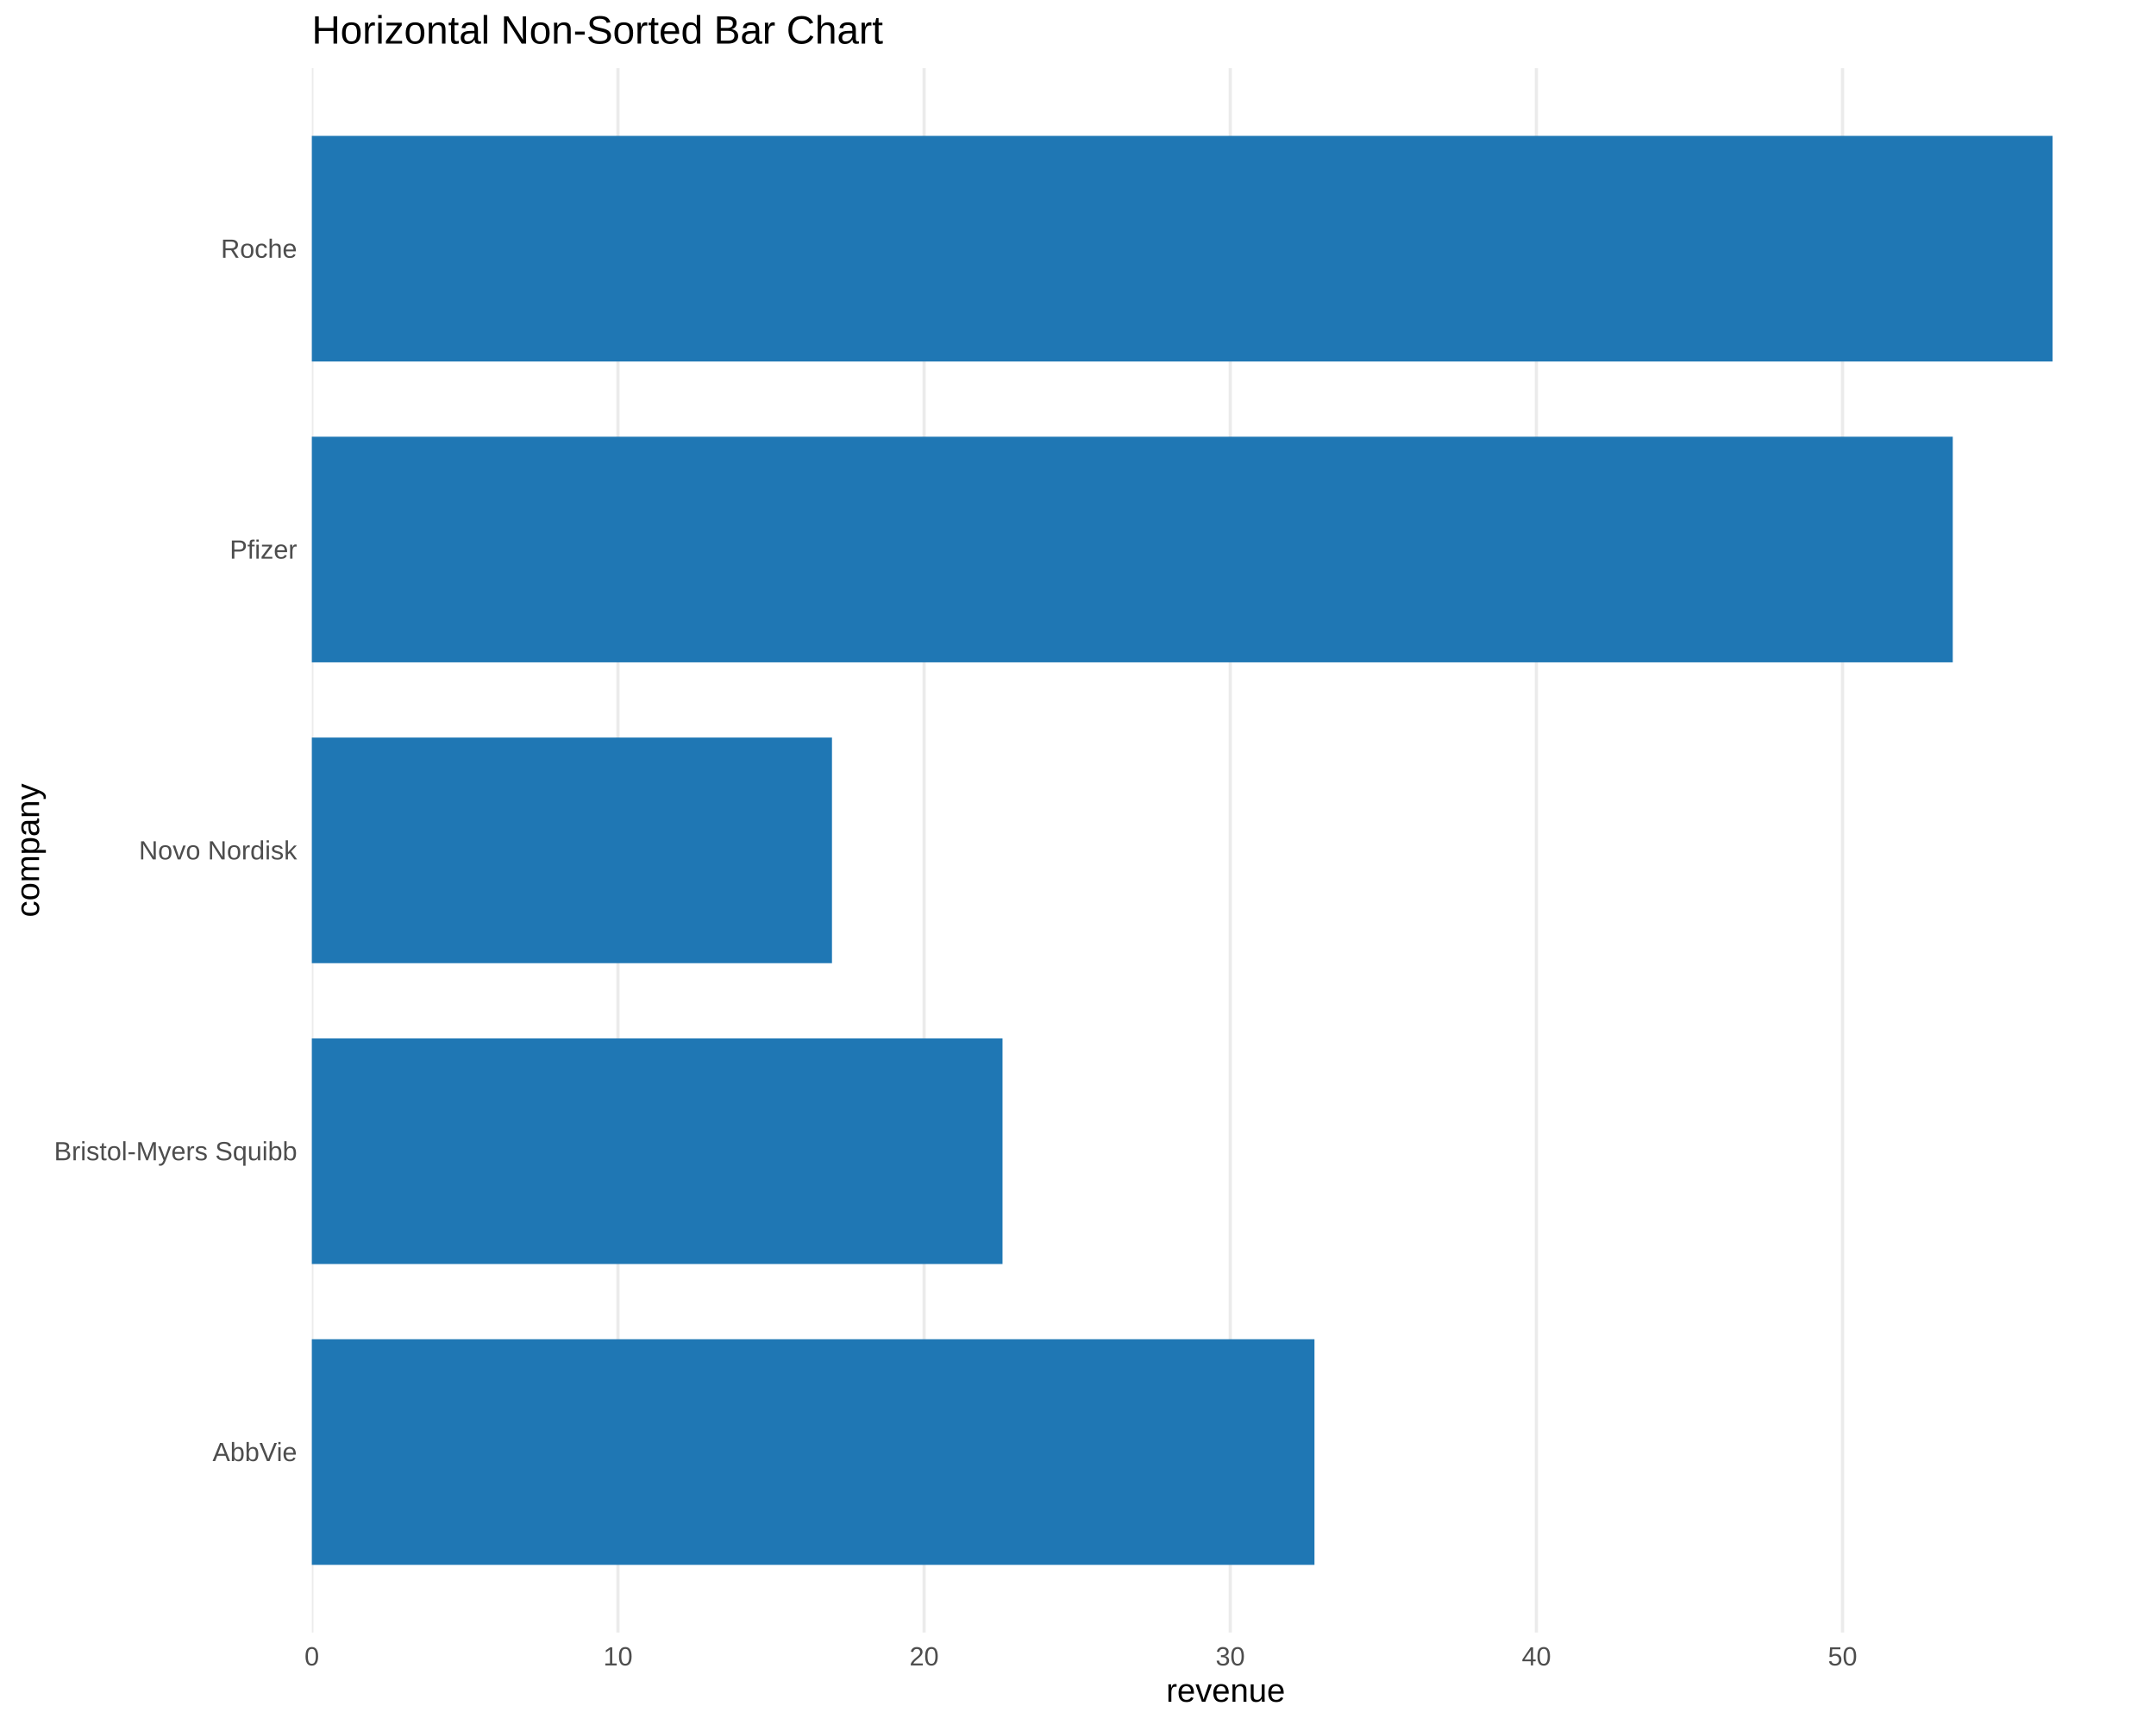
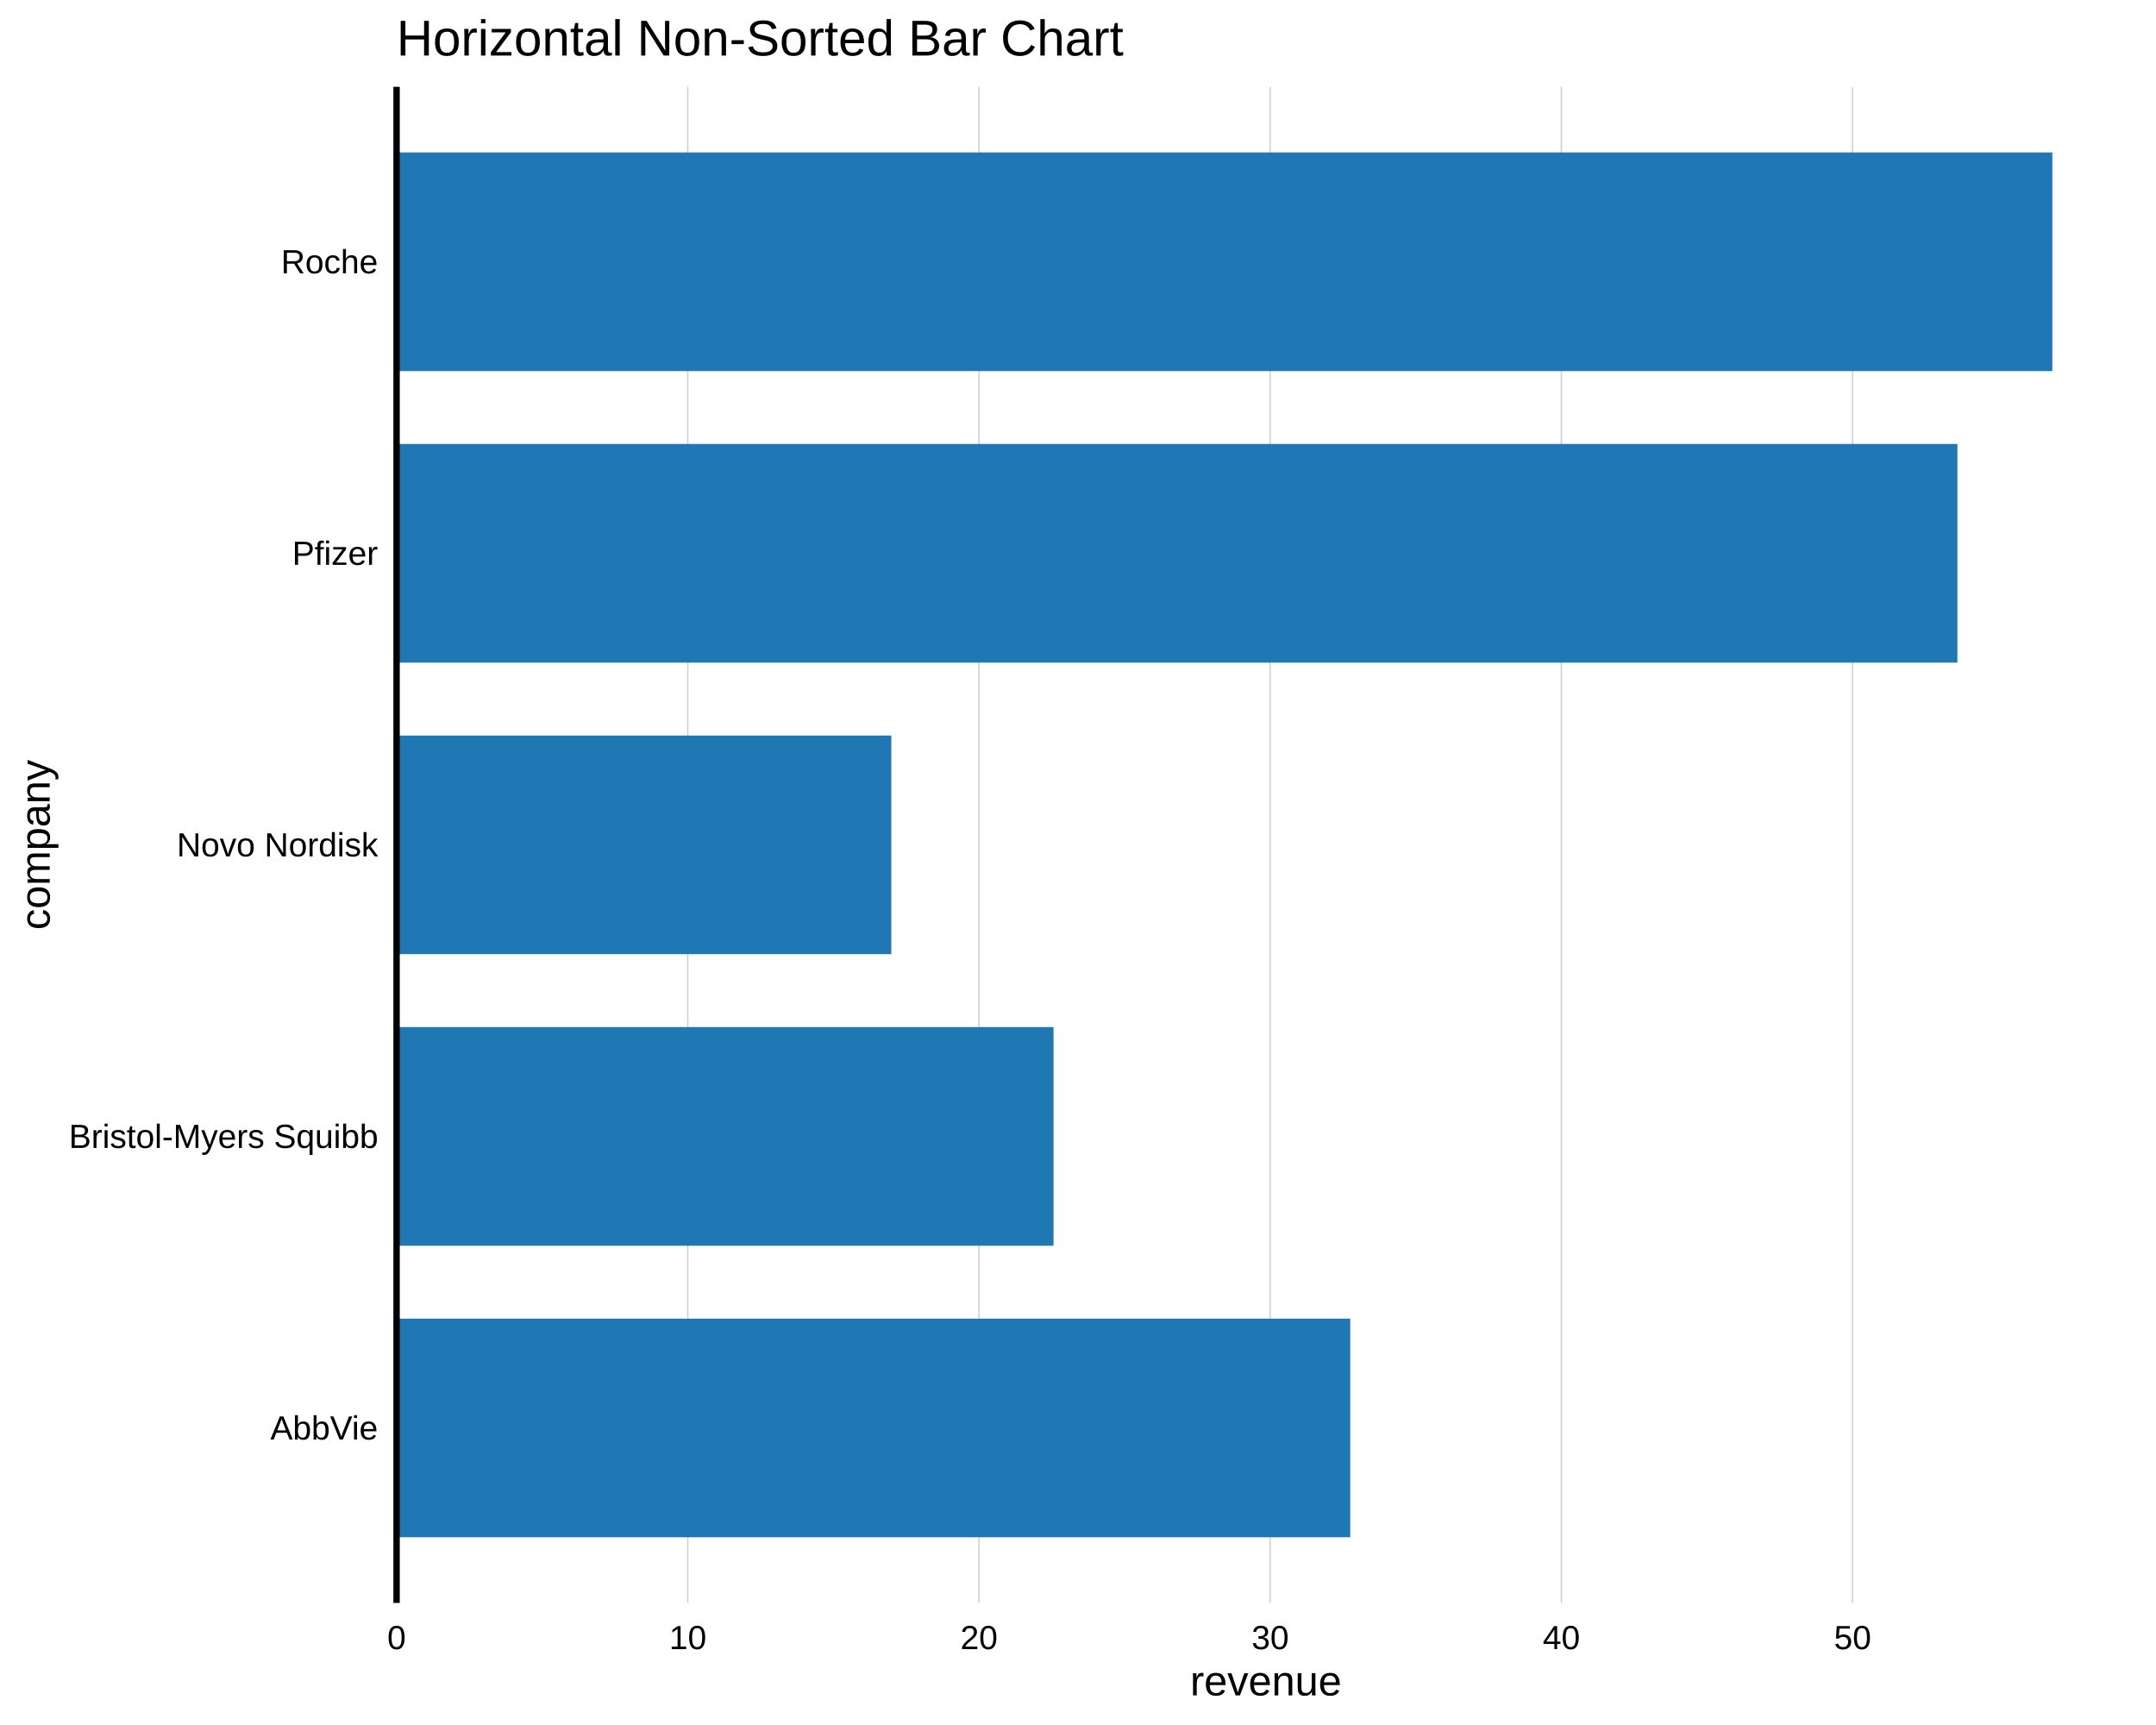
<svg xmlns="http://www.w3.org/2000/svg" viewBox="0 0 720.00 576.00">
  <defs>
    <style type="text/css">
    line, polyline, polygon, path, rect, circle {
      fill: none;
      stroke: #000000;
      stroke-linecap: round;
      stroke-linejoin: round;
      stroke-miterlimit: 10.00;
    }
  </style>
  </defs>
  <rect width="100%" height="100%" style="stroke: none; fill: #FFFFFF;" />
  <defs>
-     <clipPath id="cpMTA0LjE0fDcxNC41Mnw1NDUuMTN8MjIuNzc=">
-       <rect x="104.14" y="22.77" width="610.39" height="522.36" />
+     <clipPath id="cpMTMyLjQ0fDcxMy4wM3w1MzUuMjN8MjguOTk=">
+       <rect x="132.44" y="28.99" width="580.59" height="506.23" />
    </clipPath>
  </defs>
-   <polyline points="104.14,545.13 104.14,22.77 " style="stroke-width: 1.07; stroke: #EBEBEB; stroke-linecap: butt;" clip-path="url(#cpMTA0LjE0fDcxNC41Mnw1NDUuMTN8MjIuNzc=)" />
-   <polyline points="206.37,545.13 206.37,22.77 " style="stroke-width: 1.07; stroke: #EBEBEB; stroke-linecap: butt;" clip-path="url(#cpMTA0LjE0fDcxNC41Mnw1NDUuMTN8MjIuNzc=)" />
-   <polyline points="308.61,545.13 308.61,22.77 " style="stroke-width: 1.07; stroke: #EBEBEB; stroke-linecap: butt;" clip-path="url(#cpMTA0LjE0fDcxNC41Mnw1NDUuMTN8MjIuNzc=)" />
-   <polyline points="410.85,545.13 410.85,22.77 " style="stroke-width: 1.07; stroke: #EBEBEB; stroke-linecap: butt;" clip-path="url(#cpMTA0LjE0fDcxNC41Mnw1NDUuMTN8MjIuNzc=)" />
-   <polyline points="513.08,545.13 513.08,22.77 " style="stroke-width: 1.07; stroke: #EBEBEB; stroke-linecap: butt;" clip-path="url(#cpMTA0LjE0fDcxNC41Mnw1NDUuMTN8MjIuNzc=)" />
-   <polyline points="615.32,545.13 615.32,22.77 " style="stroke-width: 1.07; stroke: #EBEBEB; stroke-linecap: butt;" clip-path="url(#cpMTA0LjE0fDcxNC41Mnw1NDUuMTN8MjIuNzc=)" />
-   <rect x="104.14" y="145.83" width="547.99" height="75.34" style="stroke-width: 1.07; stroke: none; stroke-linecap: square; stroke-linejoin: miter; fill: #1F77B4;" clip-path="url(#cpMTA0LjE0fDcxNC41Mnw1NDUuMTN8MjIuNzc=)" />
-   <rect x="104.14" y="447.19" width="334.83" height="75.34" style="stroke-width: 1.07; stroke: none; stroke-linecap: square; stroke-linejoin: miter; fill: #1F77B4;" clip-path="url(#cpMTA0LjE0fDcxNC41Mnw1NDUuMTN8MjIuNzc=)" />
-   <rect x="104.14" y="45.37" width="581.32" height="75.34" style="stroke-width: 1.07; stroke: none; stroke-linecap: square; stroke-linejoin: miter; fill: #1F77B4;" clip-path="url(#cpMTA0LjE0fDcxNC41Mnw1NDUuMTN8MjIuNzc=)" />
-   <rect x="104.14" y="246.28" width="173.70" height="75.34" style="stroke-width: 1.07; stroke: none; stroke-linecap: square; stroke-linejoin: miter; fill: #1F77B4;" clip-path="url(#cpMTA0LjE0fDcxNC41Mnw1NDUuMTN8MjIuNzc=)" />
-   <rect x="104.14" y="346.73" width="230.65" height="75.34" style="stroke-width: 1.07; stroke: none; stroke-linecap: square; stroke-linejoin: miter; fill: #1F77B4;" clip-path="url(#cpMTA0LjE0fDcxNC41Mnw1NDUuMTN8MjIuNzc=)" />
+   <polyline points="132.44,535.23 132.44,28.99 " style="stroke-width: 0.43; stroke: #CCCCCC; stroke-linecap: butt;" clip-path="url(#cpMTMyLjQ0fDcxMy4wM3w1MzUuMjN8MjguOTk=)" />
+   <polyline points="229.69,535.23 229.69,28.99 " style="stroke-width: 0.43; stroke: #CCCCCC; stroke-linecap: butt;" clip-path="url(#cpMTMyLjQ0fDcxMy4wM3w1MzUuMjN8MjguOTk=)" />
+   <polyline points="326.93,535.23 326.93,28.99 " style="stroke-width: 0.43; stroke: #CCCCCC; stroke-linecap: butt;" clip-path="url(#cpMTMyLjQ0fDcxMy4wM3w1MzUuMjN8MjguOTk=)" />
+   <polyline points="424.18,535.23 424.18,28.99 " style="stroke-width: 0.43; stroke: #CCCCCC; stroke-linecap: butt;" clip-path="url(#cpMTMyLjQ0fDcxMy4wM3w1MzUuMjN8MjguOTk=)" />
+   <polyline points="521.42,535.23 521.42,28.99 " style="stroke-width: 0.43; stroke: #CCCCCC; stroke-linecap: butt;" clip-path="url(#cpMTMyLjQ0fDcxMy4wM3w1MzUuMjN8MjguOTk=)" />
+   <polyline points="618.67,535.23 618.67,28.99 " style="stroke-width: 0.43; stroke: #CCCCCC; stroke-linecap: butt;" clip-path="url(#cpMTMyLjQ0fDcxMy4wM3w1MzUuMjN8MjguOTk=)" />
+   <rect x="132.44" y="148.25" width="521.24" height="73.01" style="stroke-width: 1.07; stroke: none; stroke-linecap: square; stroke-linejoin: miter; fill: #1F77B4;" clip-path="url(#cpMTMyLjQ0fDcxMy4wM3w1MzUuMjN8MjguOTk=)" />
+   <rect x="132.44" y="440.31" width="318.48" height="73.01" style="stroke-width: 1.07; stroke: none; stroke-linecap: square; stroke-linejoin: miter; fill: #1F77B4;" clip-path="url(#cpMTMyLjQ0fDcxMy4wM3w1MzUuMjN8MjguOTk=)" />
+   <rect x="132.44" y="50.90" width="552.94" height="73.01" style="stroke-width: 1.07; stroke: none; stroke-linecap: square; stroke-linejoin: miter; fill: #1F77B4;" clip-path="url(#cpMTMyLjQ0fDcxMy4wM3w1MzUuMjN8MjguOTk=)" />
+   <rect x="132.44" y="245.60" width="165.22" height="73.01" style="stroke-width: 1.07; stroke: none; stroke-linecap: square; stroke-linejoin: miter; fill: #1F77B4;" clip-path="url(#cpMTMyLjQ0fDcxMy4wM3w1MzUuMjN8MjguOTk=)" />
+   <rect x="132.44" y="342.96" width="219.39" height="73.01" style="stroke-width: 1.07; stroke: none; stroke-linecap: square; stroke-linejoin: miter; fill: #1F77B4;" clip-path="url(#cpMTMyLjQ0fDcxMy4wM3w1MzUuMjN8MjguOTk=)" />
  <defs>
    <clipPath id="cpMC4wMHw3MjAuMDB8NTc2LjAwfDAuMDA=">
      <rect x="0.00" y="0.00" width="720.00" height="576.00" />
    </clipPath>
  </defs>
+   <polyline points="132.44,535.23 132.44,28.99 " style="stroke-width: 2.13; stroke-linecap: butt;" clip-path="url(#cpMC4wMHw3MjAuMDB8NTc2LjAwfDAuMDA=)" />
  <g clip-path="url(#cpMC4wMHw3MjAuMDB8NTc2LjAwfDAuMDA=)">
-     <text x="70.98" y="487.88" style="font-size: 8.80px; fill: #4D4D4D; font-family: Liberation Sans;" textLength="28.22px" lengthAdjust="spacingAndGlyphs">AbbVie</text>
+     <text x="90.29" y="480.67" style="font-size: 11.20px; font-family: Liberation Sans;" textLength="35.88px" lengthAdjust="spacingAndGlyphs">AbbVie</text>
  </g>
  <g clip-path="url(#cpMC4wMHw3MjAuMDB8NTc2LjAwfDAuMDA=)">
-     <text x="18.06" y="387.43" style="font-size: 8.80px; fill: #4D4D4D; font-family: Liberation Sans;" textLength="81.14px" lengthAdjust="spacingAndGlyphs">Bristol-Myers Squibb</text>
+     <text x="22.99" y="383.31" style="font-size: 11.20px; font-family: Liberation Sans;" textLength="103.17px" lengthAdjust="spacingAndGlyphs">Bristol-Myers Squibb</text>
  </g>
  <g clip-path="url(#cpMC4wMHw3MjAuMDB8NTc2LjAwfDAuMDA=)">
-     <text x="46.39" y="286.97" style="font-size: 8.80px; fill: #4D4D4D; font-family: Liberation Sans;" textLength="52.81px" lengthAdjust="spacingAndGlyphs">Novo Nordisk</text>
+     <text x="59.04" y="285.96" style="font-size: 11.20px; font-family: Liberation Sans;" textLength="67.12px" lengthAdjust="spacingAndGlyphs">Novo Nordisk</text>
  </g>
  <g clip-path="url(#cpMC4wMHw3MjAuMDB8NTc2LjAwfDAuMDA=)">
-     <text x="76.72" y="186.52" style="font-size: 8.80px; fill: #4D4D4D; font-family: Liberation Sans;" textLength="22.48px" lengthAdjust="spacingAndGlyphs">Pfizer</text>
+     <text x="97.57" y="188.61" style="font-size: 11.20px; font-family: Liberation Sans;" textLength="28.59px" lengthAdjust="spacingAndGlyphs">Pfizer</text>
  </g>
  <g clip-path="url(#cpMC4wMHw3MjAuMDB8NTc2LjAwfDAuMDA=)">
-     <text x="73.77" y="86.07" style="font-size: 8.80px; fill: #4D4D4D; font-family: Liberation Sans;" textLength="25.44px" lengthAdjust="spacingAndGlyphs">Roche</text>
+     <text x="93.84" y="91.26" style="font-size: 11.20px; font-family: Liberation Sans;" textLength="32.33px" lengthAdjust="spacingAndGlyphs">Roche</text>
  </g>
  <g clip-path="url(#cpMC4wMHw3MjAuMDB8NTc2LjAwfDAuMDA=)">
-     <text x="101.69" y="556.11" style="font-size: 8.80px; fill: #4D4D4D; font-family: Liberation Sans;" textLength="4.89px" lengthAdjust="spacingAndGlyphs">0</text>
+     <text x="129.33" y="550.68" style="font-size: 11.20px; font-family: Liberation Sans;" textLength="6.22px" lengthAdjust="spacingAndGlyphs">0</text>
  </g>
  <g clip-path="url(#cpMC4wMHw3MjAuMDB8NTc2LjAwfDAuMDA=)">
-     <text x="201.48" y="556.11" style="font-size: 8.80px; fill: #4D4D4D; font-family: Liberation Sans;" textLength="9.78px" lengthAdjust="spacingAndGlyphs">10</text>
+     <text x="223.47" y="550.68" style="font-size: 11.20px; font-family: Liberation Sans;" textLength="12.44px" lengthAdjust="spacingAndGlyphs">10</text>
  </g>
  <g clip-path="url(#cpMC4wMHw3MjAuMDB8NTc2LjAwfDAuMDA=)">
-     <text x="303.72" y="556.11" style="font-size: 8.80px; fill: #4D4D4D; font-family: Liberation Sans;" textLength="9.78px" lengthAdjust="spacingAndGlyphs">20</text>
+     <text x="320.71" y="550.68" style="font-size: 11.20px; font-family: Liberation Sans;" textLength="12.44px" lengthAdjust="spacingAndGlyphs">20</text>
  </g>
  <g clip-path="url(#cpMC4wMHw3MjAuMDB8NTc2LjAwfDAuMDA=)">
-     <text x="405.96" y="556.11" style="font-size: 8.80px; fill: #4D4D4D; font-family: Liberation Sans;" textLength="9.78px" lengthAdjust="spacingAndGlyphs">30</text>
+     <text x="417.96" y="550.68" style="font-size: 11.20px; font-family: Liberation Sans;" textLength="12.44px" lengthAdjust="spacingAndGlyphs">30</text>
  </g>
  <g clip-path="url(#cpMC4wMHw3MjAuMDB8NTc2LjAwfDAuMDA=)">
-     <text x="508.19" y="556.11" style="font-size: 8.80px; fill: #4D4D4D; font-family: Liberation Sans;" textLength="9.78px" lengthAdjust="spacingAndGlyphs">40</text>
+     <text x="515.20" y="550.68" style="font-size: 11.20px; font-family: Liberation Sans;" textLength="12.44px" lengthAdjust="spacingAndGlyphs">40</text>
  </g>
  <g clip-path="url(#cpMC4wMHw3MjAuMDB8NTc2LjAwfDAuMDA=)">
-     <text x="610.43" y="556.11" style="font-size: 8.80px; fill: #4D4D4D; font-family: Liberation Sans;" textLength="9.78px" lengthAdjust="spacingAndGlyphs">50</text>
+     <text x="612.45" y="550.68" style="font-size: 11.20px; font-family: Liberation Sans;" textLength="12.44px" lengthAdjust="spacingAndGlyphs">50</text>
  </g>
  <g clip-path="url(#cpMC4wMHw3MjAuMDB8NTc2LjAwfDAuMDA=)">
-     <text x="389.44" y="568.24" style="font-size: 11.00px; font-family: Liberation Sans;" textLength="39.78px" lengthAdjust="spacingAndGlyphs">revenue</text>
+     <text x="397.45" y="566.12" style="font-size: 14.00px; font-family: Liberation Sans;" textLength="50.56px" lengthAdjust="spacingAndGlyphs">revenue</text>
  </g>
  <g clip-path="url(#cpMC4wMHw3MjAuMDB8NTc2LjAwfDAuMDA=)">
-     <text transform="translate(13.04,306.28) rotate(-90)" style="font-size: 11.00px; font-family: Liberation Sans;" textLength="44.66px" lengthAdjust="spacingAndGlyphs">company</text>
+     <text transform="translate(16.60,310.50) rotate(-90)" style="font-size: 14.00px; font-family: Liberation Sans;" textLength="56.78px" lengthAdjust="spacingAndGlyphs">company</text>
  </g>
  <g clip-path="url(#cpMC4wMHw3MjAuMDB8NTc2LjAwfDAuMDA=)">
-     <text x="104.14" y="14.56" style="font-size: 13.20px; font-family: Liberation Sans;" textLength="190.48px" lengthAdjust="spacingAndGlyphs">Horizontal Non-Sorted Bar Chart</text>
+     <text x="132.44" y="18.54" style="font-size: 16.80px; font-family: Liberation Sans;" textLength="242.78px" lengthAdjust="spacingAndGlyphs">Horizontal Non-Sorted Bar Chart</text>
  </g>
</svg>
